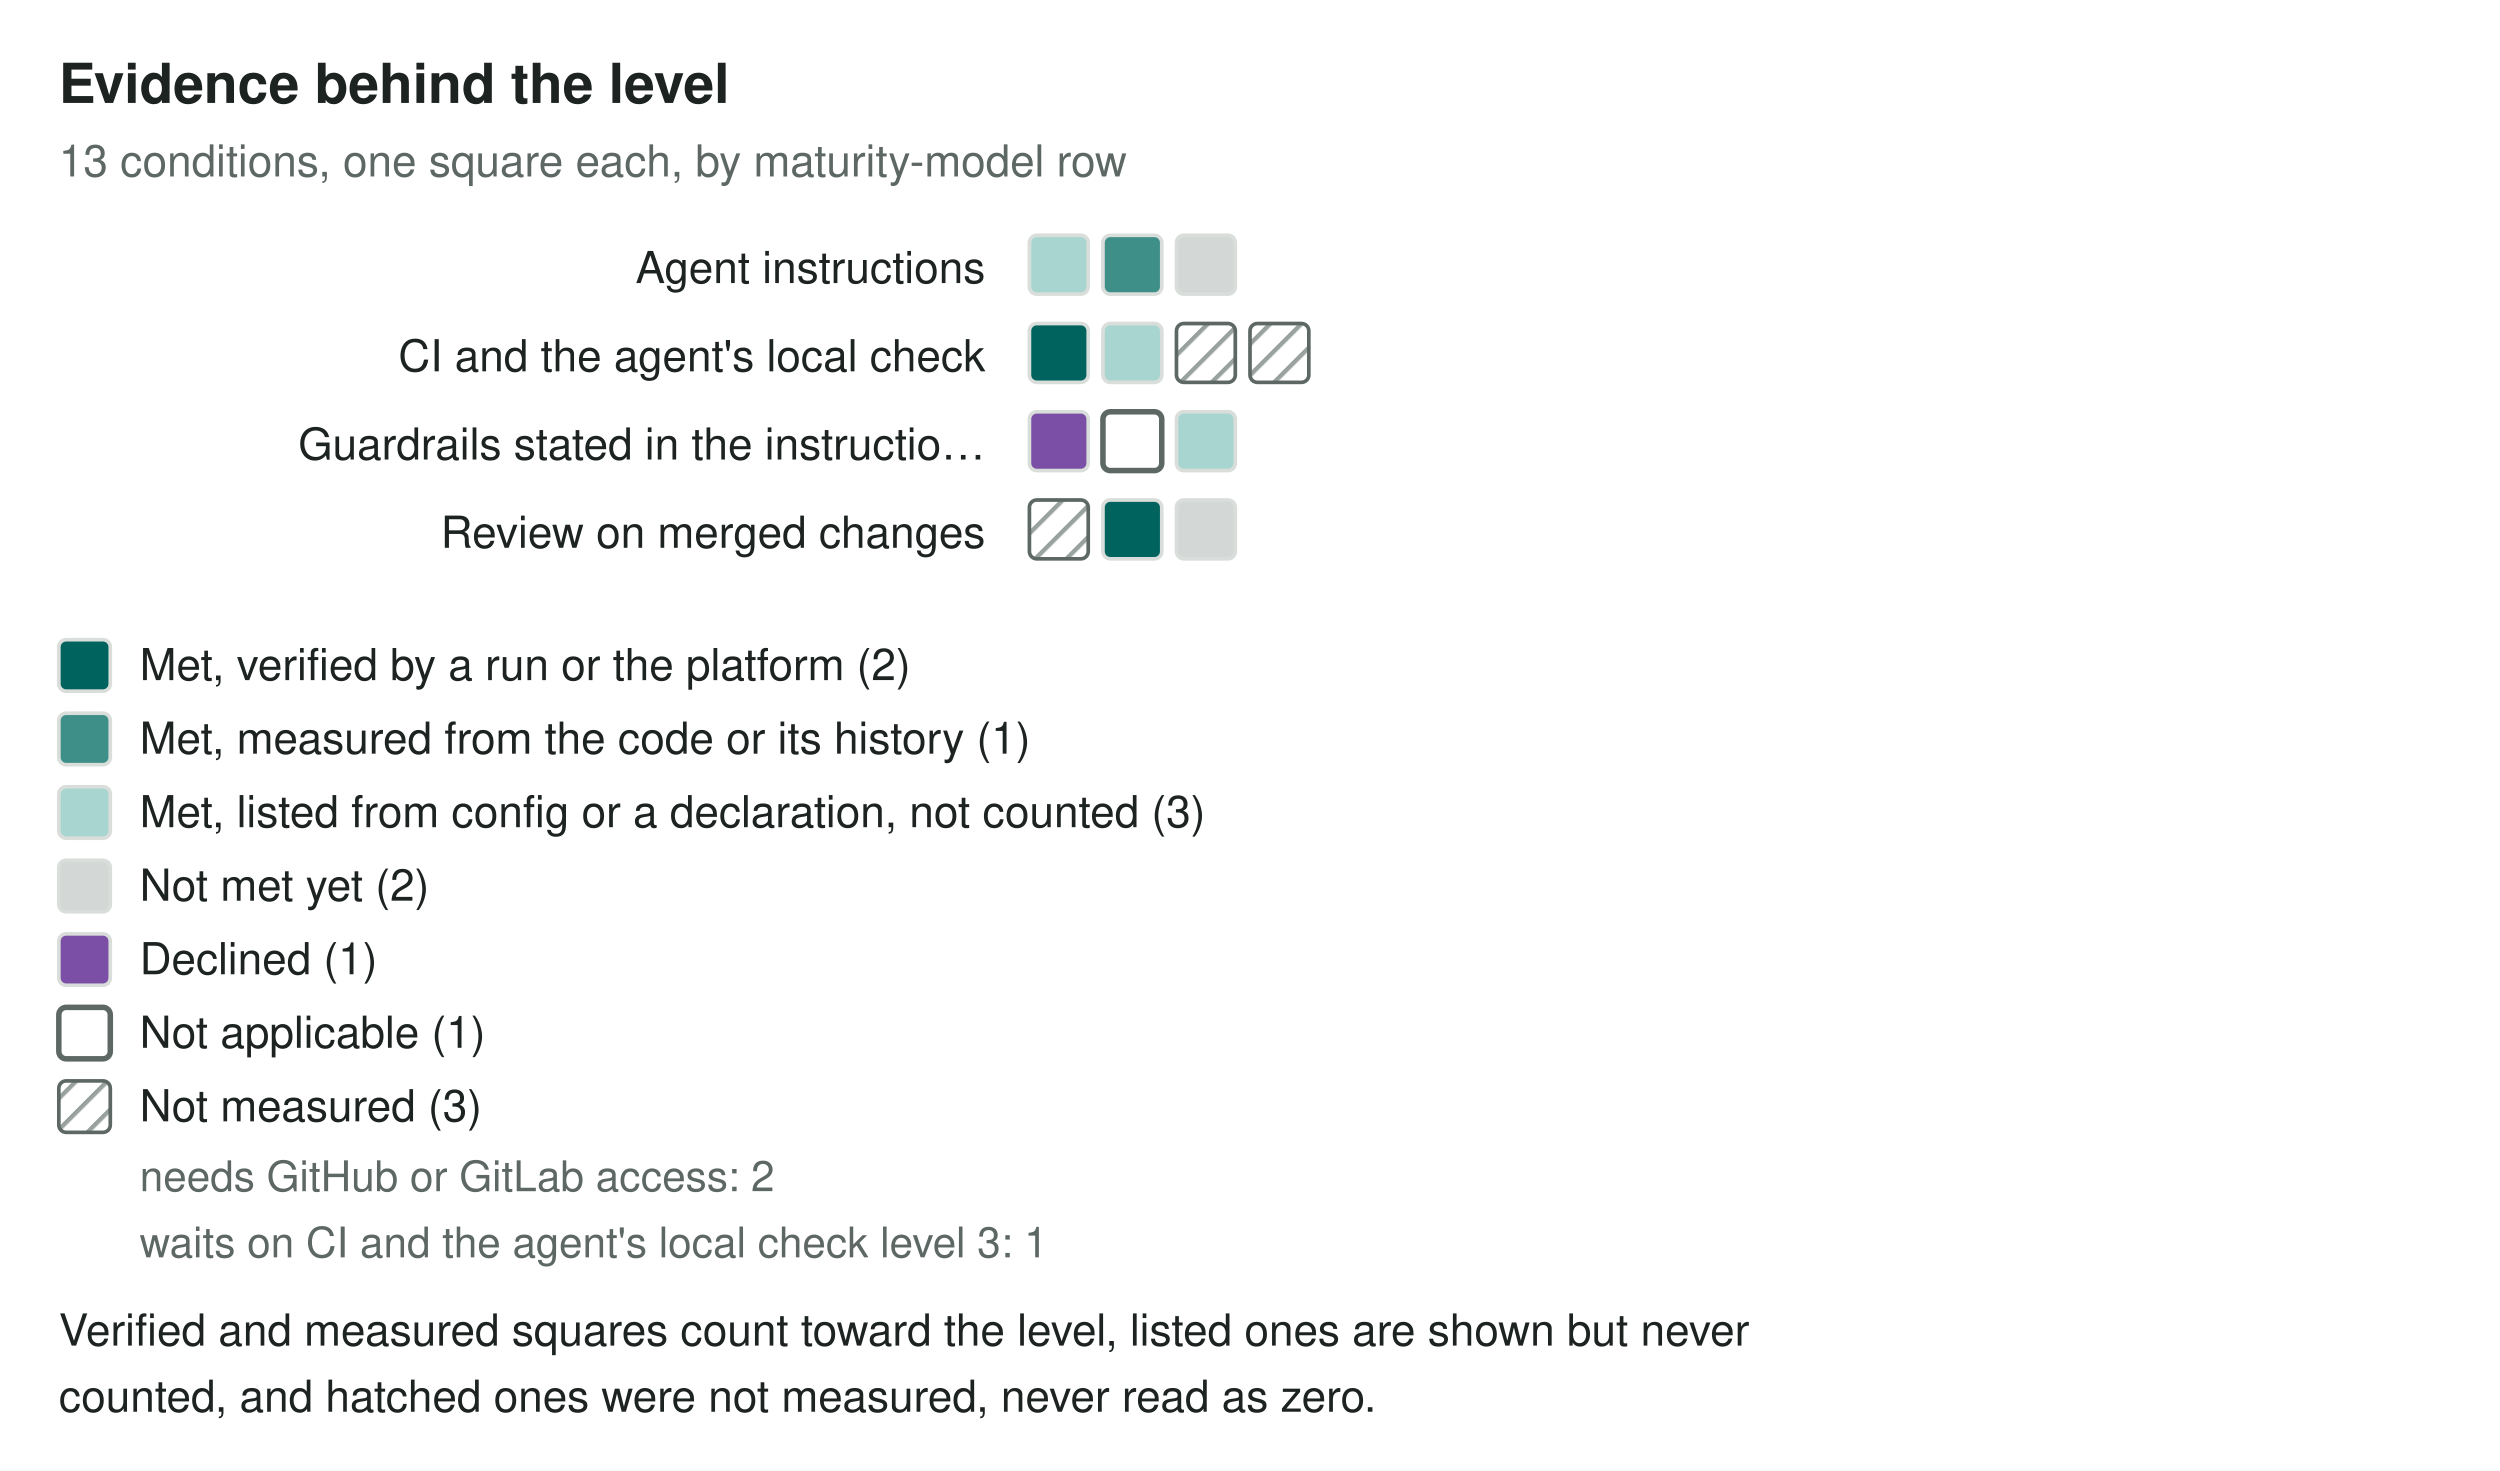
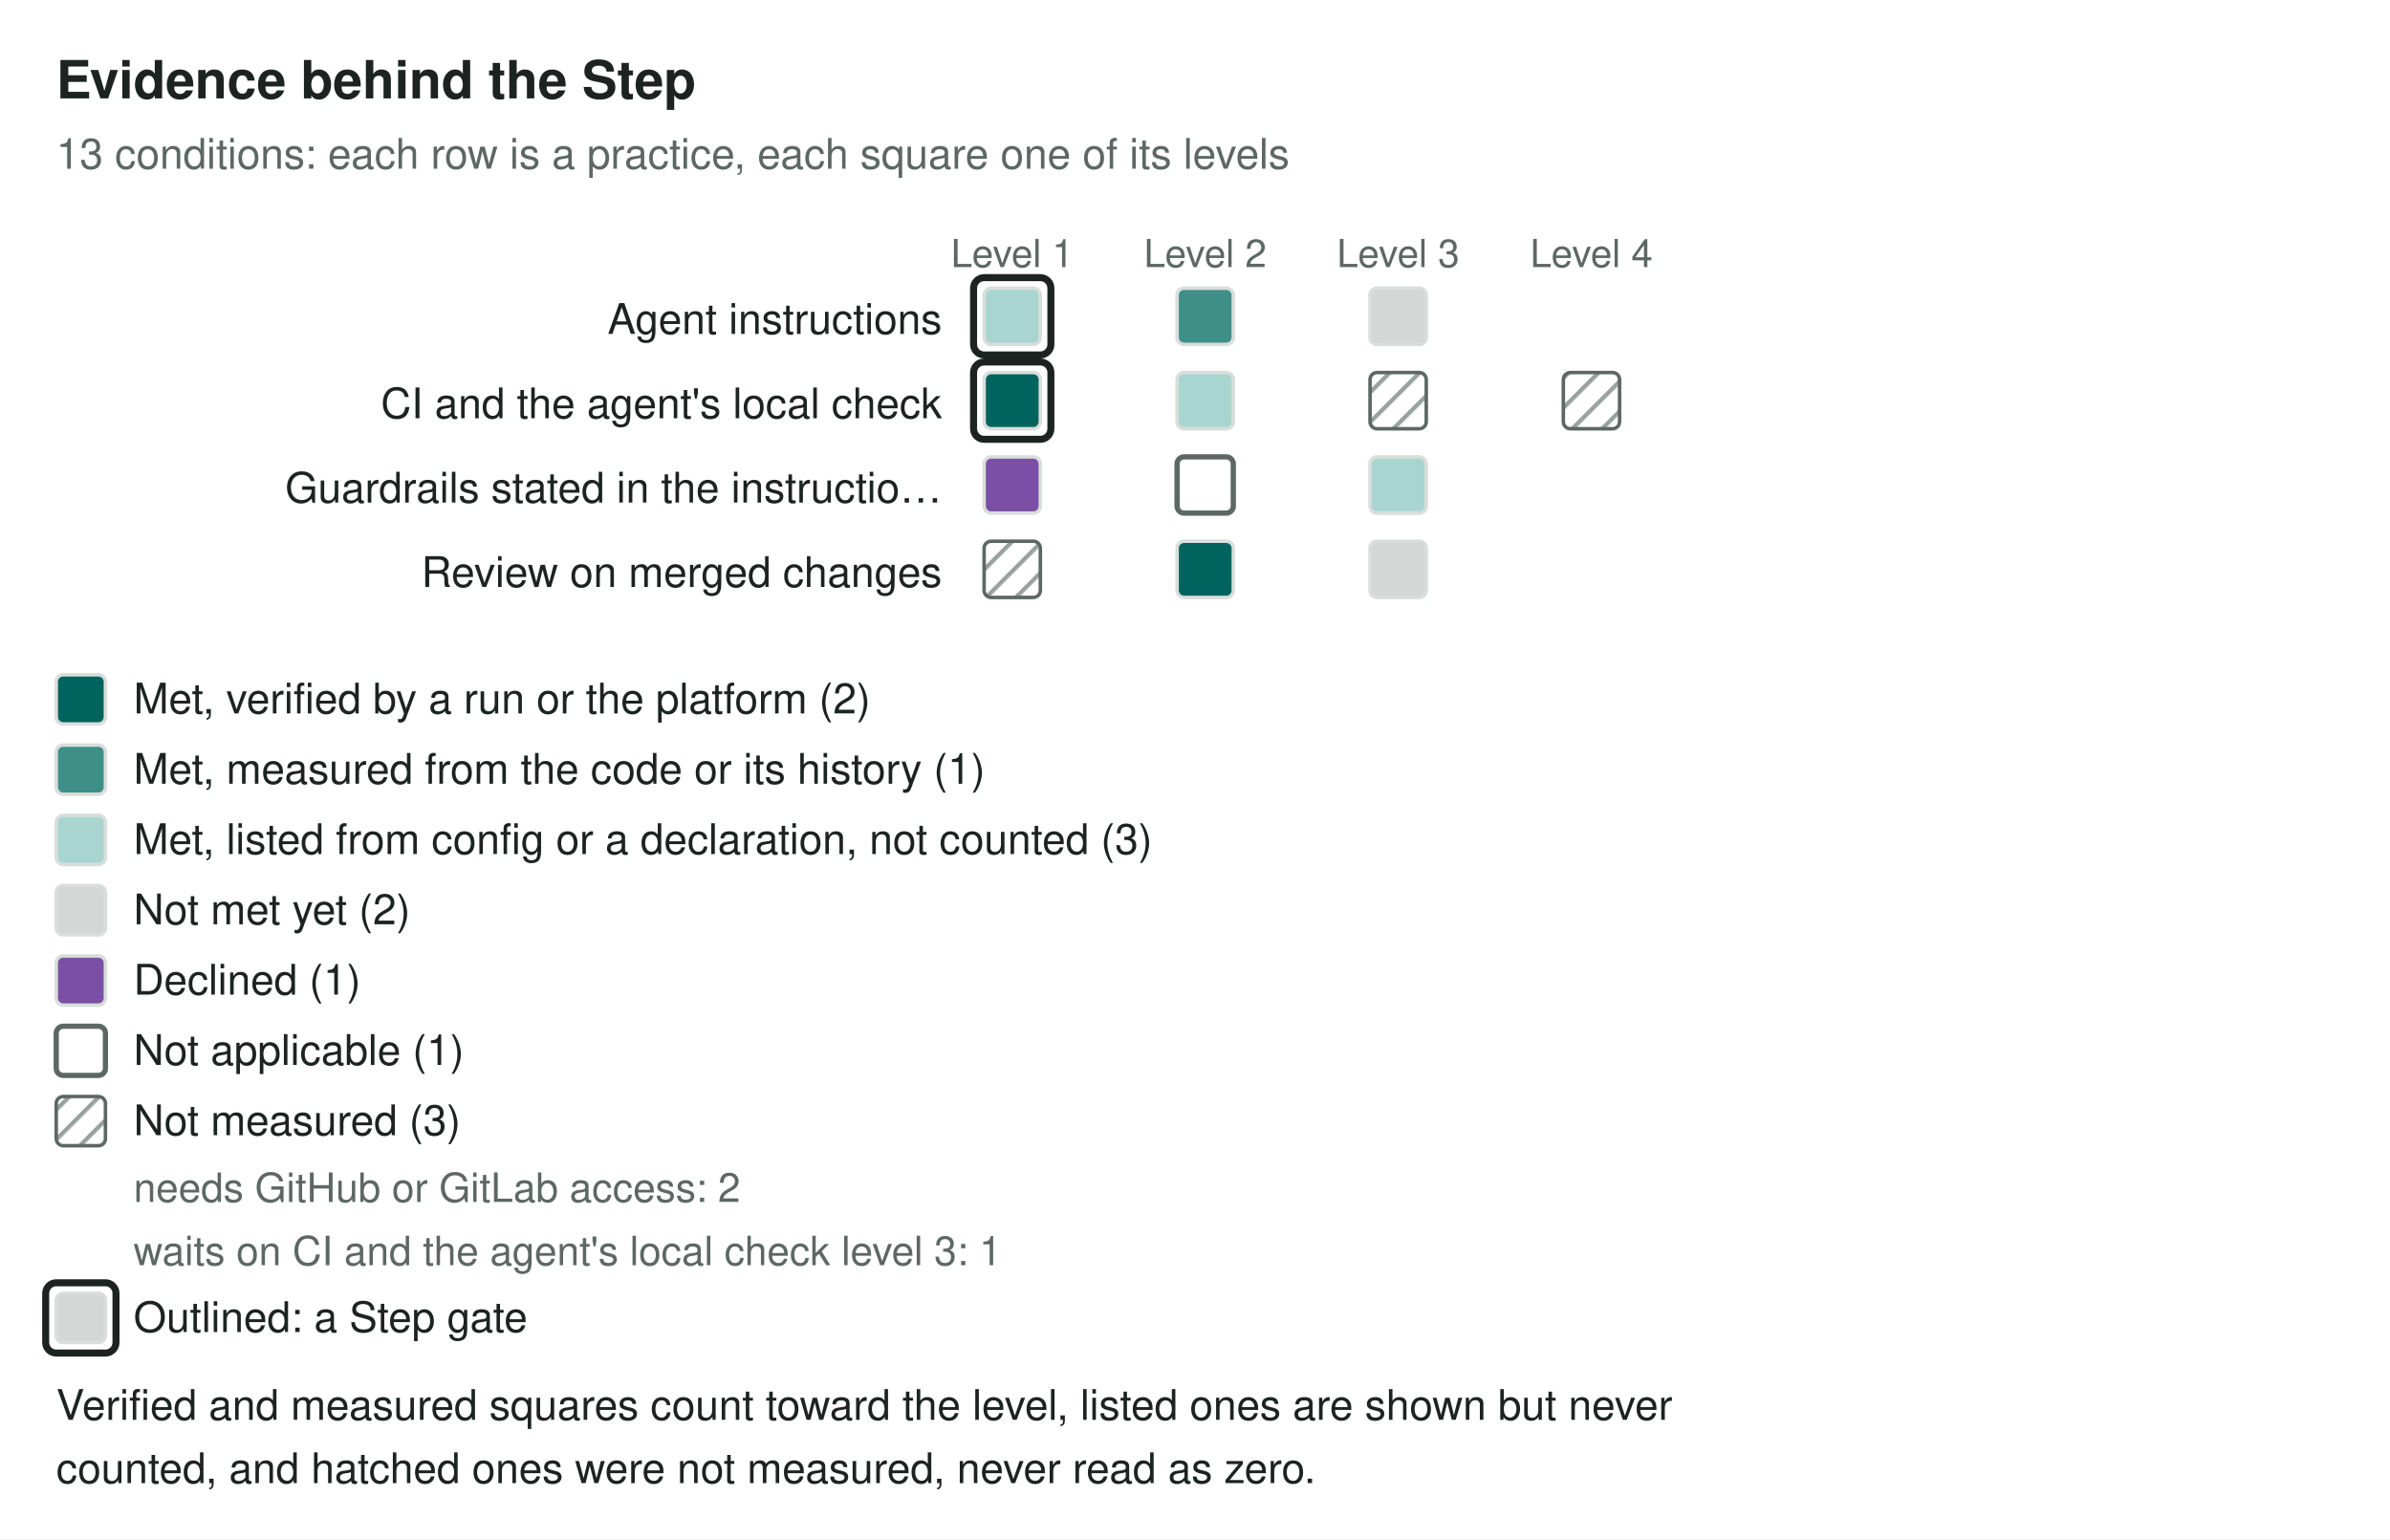
- <svg xmlns="http://www.w3.org/2000/svg" viewBox="0 0 680 400" width="680" height="400" role="img">
+ <svg xmlns="http://www.w3.org/2000/svg" viewBox="0 0 680 438" width="680" height="438" role="img">
  <style>text { font-family: -apple-system, BlinkMacSystemFont, "Segoe UI", Helvetica, Arial, sans-serif; }.t-bg,.f-bg{fill:#ffffff}.s-bg{stroke:#ffffff}.t-fg,.f-fg{fill:#1d2321}.s-fg{stroke:#1d2321}.t-muted,.f-muted{fill:#5d6763}.s-muted{stroke:#5d6763}.t-rule,.f-rule{fill:#d9dedb}.s-rule{stroke:#d9dedb}.t-accent,.f-accent{fill:#1f6f6b}.s-accent{stroke:#1f6f6b}.t-bad,.f-bad{fill:#b33a2e}.s-bad{stroke:#b33a2e}.t-warn,.f-warn{fill:#b7791f}.s-warn{stroke:#b7791f}.t-unk,.f-unk{fill:#9aa39f}.s-unk{stroke:#9aa39f}.t-ev-verified,.f-ev-verified{fill:#00635d}.s-ev-verified{stroke:#00635d}.t-ev-measured,.f-ev-measured{fill:#3f8f89}.s-ev-measured{stroke:#3f8f89}.t-ev-listed,.f-ev-listed{fill:#a8d5cf}.s-ev-listed{stroke:#a8d5cf}.t-ev-unmet,.f-ev-unmet{fill:#d3d8d6}.s-ev-unmet{stroke:#d3d8d6}.t-ev-declined,.f-ev-declined{fill:#7b4fa6}.s-ev-declined{stroke:#7b4fa6}@media (prefers-color-scheme: dark){.t-bg,.f-bg{fill:#1a201e}.s-bg{stroke:#1a201e}.t-fg,.f-fg{fill:#e6ebe8}.s-fg{stroke:#e6ebe8}.t-muted,.f-muted{fill:#9aa5a0}.s-muted{stroke:#9aa5a0}.t-rule,.f-rule{fill:#2c3532}.s-rule{stroke:#2c3532}.t-accent,.f-accent{fill:#5fb8b1}.s-accent{stroke:#5fb8b1}.t-bad,.f-bad{fill:#ec7a6c}.s-bad{stroke:#ec7a6c}.t-warn,.f-warn{fill:#e0a84a}.s-warn{stroke:#e0a84a}.t-unk,.f-unk{fill:#5f6a66}.s-unk{stroke:#5f6a66}.t-ev-verified,.f-ev-verified{fill:#4fc1b5}.s-ev-verified{stroke:#4fc1b5}.t-ev-measured,.f-ev-measured{fill:#2e9c94}.s-ev-measured{stroke:#2e9c94}.t-ev-listed,.f-ev-listed{fill:#24524d}.s-ev-listed{stroke:#24524d}.t-ev-unmet,.f-ev-unmet{fill:#4a524f}.s-ev-unmet{stroke:#4a524f}.t-ev-declined,.f-ev-declined{fill:#b892dd}.s-ev-declined{stroke:#b892dd}}</style>
  <defs>
    <pattern id="fleet-hatch" width="6" height="6" patternUnits="userSpaceOnUse" patternTransform="rotate(45)">
      <rect width="6" height="6" class="f-bg" />
      <line x1="0" y1="0" x2="0" y2="6" class="s-unk" stroke-width="2.4" />
    </pattern>
  </defs>
-   <rect x="0" y="0" width="680" height="400" class="f-bg" />
-   <text x="16.0" y="28.0" font-size="15" text-anchor="start" class="t-fg" font-weight="600">Evidence behind the level</text>
-   <text x="16.0" y="48.0" font-size="12" text-anchor="start" class="t-muted">13 conditions, one square each, by maturity-model row</text>
-   <text x="268.0" y="77.0" font-size="12" text-anchor="end" class="t-fg">Agent instructions</text>
-   <rect x="280.0" y="64.0" width="16.0" height="16.0" rx="2" class="f-ev-listed s-rule" stroke-width="1" data-category="listed" />
-   <rect x="300.0" y="64.0" width="16.0" height="16.0" rx="2" class="f-ev-measured s-rule" stroke-width="1" data-category="measured" />
-   <rect x="320.0" y="64.0" width="16.0" height="16.0" rx="2" class="f-ev-unmet s-rule" stroke-width="1" data-category="unmet" />
-   <text x="268.0" y="101.0" font-size="12" text-anchor="end" class="t-fg">CI and the agent's local check</text>
-   <rect x="280.0" y="88.0" width="16.0" height="16.0" rx="2" class="f-ev-verified s-rule" stroke-width="1" data-category="verified" />
-   <rect x="300.0" y="88.0" width="16.0" height="16.0" rx="2" class="f-ev-listed s-rule" stroke-width="1" data-category="listed" />
-   <rect x="320.0" y="88.0" width="16.0" height="16.0" rx="2" fill="url(#fleet-hatch)" class="s-muted" stroke-width="1" data-category="not_measured" />
-   <rect x="340.0" y="88.0" width="16.0" height="16.0" rx="2" fill="url(#fleet-hatch)" class="s-muted" stroke-width="1" data-category="not_measured" />
-   <text x="268.0" y="125.0" font-size="12" text-anchor="end" class="t-fg">Guardrails stated in the instructio…</text>
-   <rect x="280.0" y="112.0" width="16.0" height="16.0" rx="2" class="f-ev-declined s-rule" stroke-width="1" data-category="declined" />
-   <rect x="300.0" y="112.0" width="16.0" height="16.0" rx="2" class="f-bg s-muted" stroke-width="1.5" data-category="not_applicable" />
-   <rect x="320.0" y="112.0" width="16.0" height="16.0" rx="2" class="f-ev-listed s-rule" stroke-width="1" data-category="listed" />
-   <text x="268.0" y="149.0" font-size="12" text-anchor="end" class="t-fg">Review on merged changes</text>
-   <rect x="280.0" y="136.0" width="16.0" height="16.0" rx="2" fill="url(#fleet-hatch)" class="s-muted" stroke-width="1" data-category="not_measured" />
-   <rect x="300.0" y="136.0" width="16.0" height="16.0" rx="2" class="f-ev-verified s-rule" stroke-width="1" data-category="verified" />
-   <rect x="320.0" y="136.0" width="16.0" height="16.0" rx="2" class="f-ev-unmet s-rule" stroke-width="1" data-category="unmet" />
-   <rect x="16.0" y="174.0" width="14.0" height="14.0" rx="2" class="f-ev-verified s-rule" stroke-width="1" />
-   <text x="38.0" y="185.0" font-size="12" text-anchor="start" class="t-fg">Met, verified by a run or the platform (2)</text>
-   <rect x="16.0" y="194.0" width="14.0" height="14.0" rx="2" class="f-ev-measured s-rule" stroke-width="1" />
-   <text x="38.0" y="205.0" font-size="12" text-anchor="start" class="t-fg">Met, measured from the code or its history (1)</text>
-   <rect x="16.0" y="214.0" width="14.0" height="14.0" rx="2" class="f-ev-listed s-rule" stroke-width="1" />
-   <text x="38.0" y="225.0" font-size="12" text-anchor="start" class="t-fg">Met, listed from config or a declaration, not counted (3)</text>
-   <rect x="16.0" y="234.0" width="14.0" height="14.0" rx="2" class="f-ev-unmet s-rule" stroke-width="1" />
-   <text x="38.0" y="245.0" font-size="12" text-anchor="start" class="t-fg">Not met yet (2)</text>
-   <rect x="16.0" y="254.0" width="14.0" height="14.0" rx="2" class="f-ev-declined s-rule" stroke-width="1" />
-   <text x="38.0" y="265.0" font-size="12" text-anchor="start" class="t-fg">Declined (1)</text>
-   <rect x="16.0" y="274.0" width="14.0" height="14.0" rx="2" class="f-bg s-muted" stroke-width="1.5" />
-   <text x="38.0" y="285.0" font-size="12" text-anchor="start" class="t-fg">Not applicable (1)</text>
-   <rect x="16.0" y="294.0" width="14.0" height="14.0" rx="2" fill="url(#fleet-hatch)" class="s-muted" stroke-width="1" />
-   <text x="38.0" y="305.0" font-size="12" text-anchor="start" class="t-fg">Not measured (3)</text>
-   <text x="38.0" y="324.0" font-size="11.5" text-anchor="start" class="t-muted">needs GitHub or GitLab access: 2</text>
-   <text x="38.0" y="342.0" font-size="11.5" text-anchor="start" class="t-muted">waits on CI and the agent's local check level 3: 1</text>
-   <text x="16.0" y="366.0" font-size="12" text-anchor="start" class="t-fg">Verified and measured squares count toward the level, listed ones are shown but never</text>
-   <text x="16.0" y="384.0" font-size="12" text-anchor="start" class="t-fg">counted, and hatched ones were not measured, never read as zero.</text>
+   <rect x="0" y="0" width="680" height="438" class="f-bg" />
+   <text x="16.0" y="28.0" font-size="15" text-anchor="start" class="t-fg" font-weight="600">Evidence behind the Step</text>
+   <text x="16.0" y="48.0" font-size="12" text-anchor="start" class="t-muted">13 conditions: each row is a practice, each square one of its levels</text>
+   <text x="288.0" y="76.0" font-size="11" text-anchor="middle" class="t-muted">Level 1</text>
+   <text x="342.9" y="76.0" font-size="11" text-anchor="middle" class="t-muted">Level 2</text>
+   <text x="397.8" y="76.0" font-size="11" text-anchor="middle" class="t-muted">Level 3</text>
+   <text x="452.8" y="76.0" font-size="11" text-anchor="middle" class="t-muted">Level 4</text>
+   <text x="268.0" y="95.0" font-size="12" text-anchor="end" class="t-fg">Agent instructions</text>
+   <rect x="280.0" y="82.0" width="16.0" height="16.0" rx="2" class="f-ev-listed s-rule" stroke-width="1" data-category="listed" />
+   <rect x="277.0" y="79.0" width="22.0" height="22.0" rx="3" fill="none" class="s-fg" stroke-width="2" data-gate="layer-0-instructions.1" />
+   <rect x="334.9" y="82.0" width="16.0" height="16.0" rx="2" class="f-ev-measured s-rule" stroke-width="1" data-category="measured" />
+   <rect x="389.8" y="82.0" width="16.0" height="16.0" rx="2" class="f-ev-unmet s-rule" stroke-width="1" data-category="unmet" />
+   <text x="268.0" y="119.0" font-size="12" text-anchor="end" class="t-fg">CI and the agent's local check</text>
+   <rect x="280.0" y="106.0" width="16.0" height="16.0" rx="2" class="f-ev-verified s-rule" stroke-width="1" data-category="verified" />
+   <rect x="277.0" y="103.0" width="22.0" height="22.0" rx="3" fill="none" class="s-fg" stroke-width="2" data-gate="layer-5-ci.1" />
+   <rect x="334.9" y="106.0" width="16.0" height="16.0" rx="2" class="f-ev-listed s-rule" stroke-width="1" data-category="listed" />
+   <rect x="389.8" y="106.0" width="16.0" height="16.0" rx="2" fill="url(#fleet-hatch)" class="s-muted" stroke-width="1" data-category="not_measured" />
+   <rect x="444.8" y="106.0" width="16.0" height="16.0" rx="2" fill="url(#fleet-hatch)" class="s-muted" stroke-width="1" data-category="not_measured" />
+   <text x="268.0" y="143.0" font-size="12" text-anchor="end" class="t-fg">Guardrails stated in the instructio…</text>
+   <rect x="280.0" y="130.0" width="16.0" height="16.0" rx="2" class="f-ev-declined s-rule" stroke-width="1" data-category="declined" />
+   <rect x="334.9" y="130.0" width="16.0" height="16.0" rx="2" class="f-bg s-muted" stroke-width="1.5" data-category="not_applicable" />
+   <rect x="389.8" y="130.0" width="16.0" height="16.0" rx="2" class="f-ev-listed s-rule" stroke-width="1" data-category="listed" />
+   <text x="268.0" y="167.0" font-size="12" text-anchor="end" class="t-fg">Review on merged changes</text>
+   <rect x="280.0" y="154.0" width="16.0" height="16.0" rx="2" fill="url(#fleet-hatch)" class="s-muted" stroke-width="1" data-category="not_measured" />
+   <rect x="334.9" y="154.0" width="16.0" height="16.0" rx="2" class="f-ev-verified s-rule" stroke-width="1" data-category="verified" />
+   <rect x="389.8" y="154.0" width="16.0" height="16.0" rx="2" class="f-ev-unmet s-rule" stroke-width="1" data-category="unmet" />
+   <rect x="16.0" y="192.0" width="14.0" height="14.0" rx="2" class="f-ev-verified s-rule" stroke-width="1" />
+   <text x="38.0" y="203.0" font-size="12" text-anchor="start" class="t-fg">Met, verified by a run or the platform (2)</text>
+   <rect x="16.0" y="212.0" width="14.0" height="14.0" rx="2" class="f-ev-measured s-rule" stroke-width="1" />
+   <text x="38.0" y="223.0" font-size="12" text-anchor="start" class="t-fg">Met, measured from the code or its history (1)</text>
+   <rect x="16.0" y="232.0" width="14.0" height="14.0" rx="2" class="f-ev-listed s-rule" stroke-width="1" />
+   <text x="38.0" y="243.0" font-size="12" text-anchor="start" class="t-fg">Met, listed from config or a declaration, not counted (3)</text>
+   <rect x="16.0" y="252.0" width="14.0" height="14.0" rx="2" class="f-ev-unmet s-rule" stroke-width="1" />
+   <text x="38.0" y="263.0" font-size="12" text-anchor="start" class="t-fg">Not met yet (2)</text>
+   <rect x="16.0" y="272.0" width="14.0" height="14.0" rx="2" class="f-ev-declined s-rule" stroke-width="1" />
+   <text x="38.0" y="283.0" font-size="12" text-anchor="start" class="t-fg">Declined (1)</text>
+   <rect x="16.0" y="292.0" width="14.0" height="14.0" rx="2" class="f-bg s-muted" stroke-width="1.5" />
+   <text x="38.0" y="303.0" font-size="12" text-anchor="start" class="t-fg">Not applicable (1)</text>
+   <rect x="16.0" y="312.0" width="14.0" height="14.0" rx="2" fill="url(#fleet-hatch)" class="s-muted" stroke-width="1" />
+   <text x="38.0" y="323.0" font-size="12" text-anchor="start" class="t-fg">Not measured (3)</text>
+   <text x="38.0" y="342.0" font-size="11.5" text-anchor="start" class="t-muted">needs GitHub or GitLab access: 2</text>
+   <text x="38.0" y="360.0" font-size="11.5" text-anchor="start" class="t-muted">waits on CI and the agent's local check level 3: 1</text>
+   <rect x="16.0" y="368.0" width="14.0" height="14.0" rx="2" class="f-ev-unmet s-rule" stroke-width="1" />
+   <rect x="13.0" y="365.0" width="20.0" height="20.0" rx="3" fill="none" class="s-fg" stroke-width="2" />
+   <text x="38.0" y="379.0" font-size="12" text-anchor="start" class="t-fg">Outlined: a Step gate</text>
+   <text x="16.0" y="404.0" font-size="12" text-anchor="start" class="t-fg">Verified and measured squares count toward the level, listed ones are shown but never</text>
+   <text x="16.0" y="422.0" font-size="12" text-anchor="start" class="t-fg">counted, and hatched ones were not measured, never read as zero.</text>
</svg>
